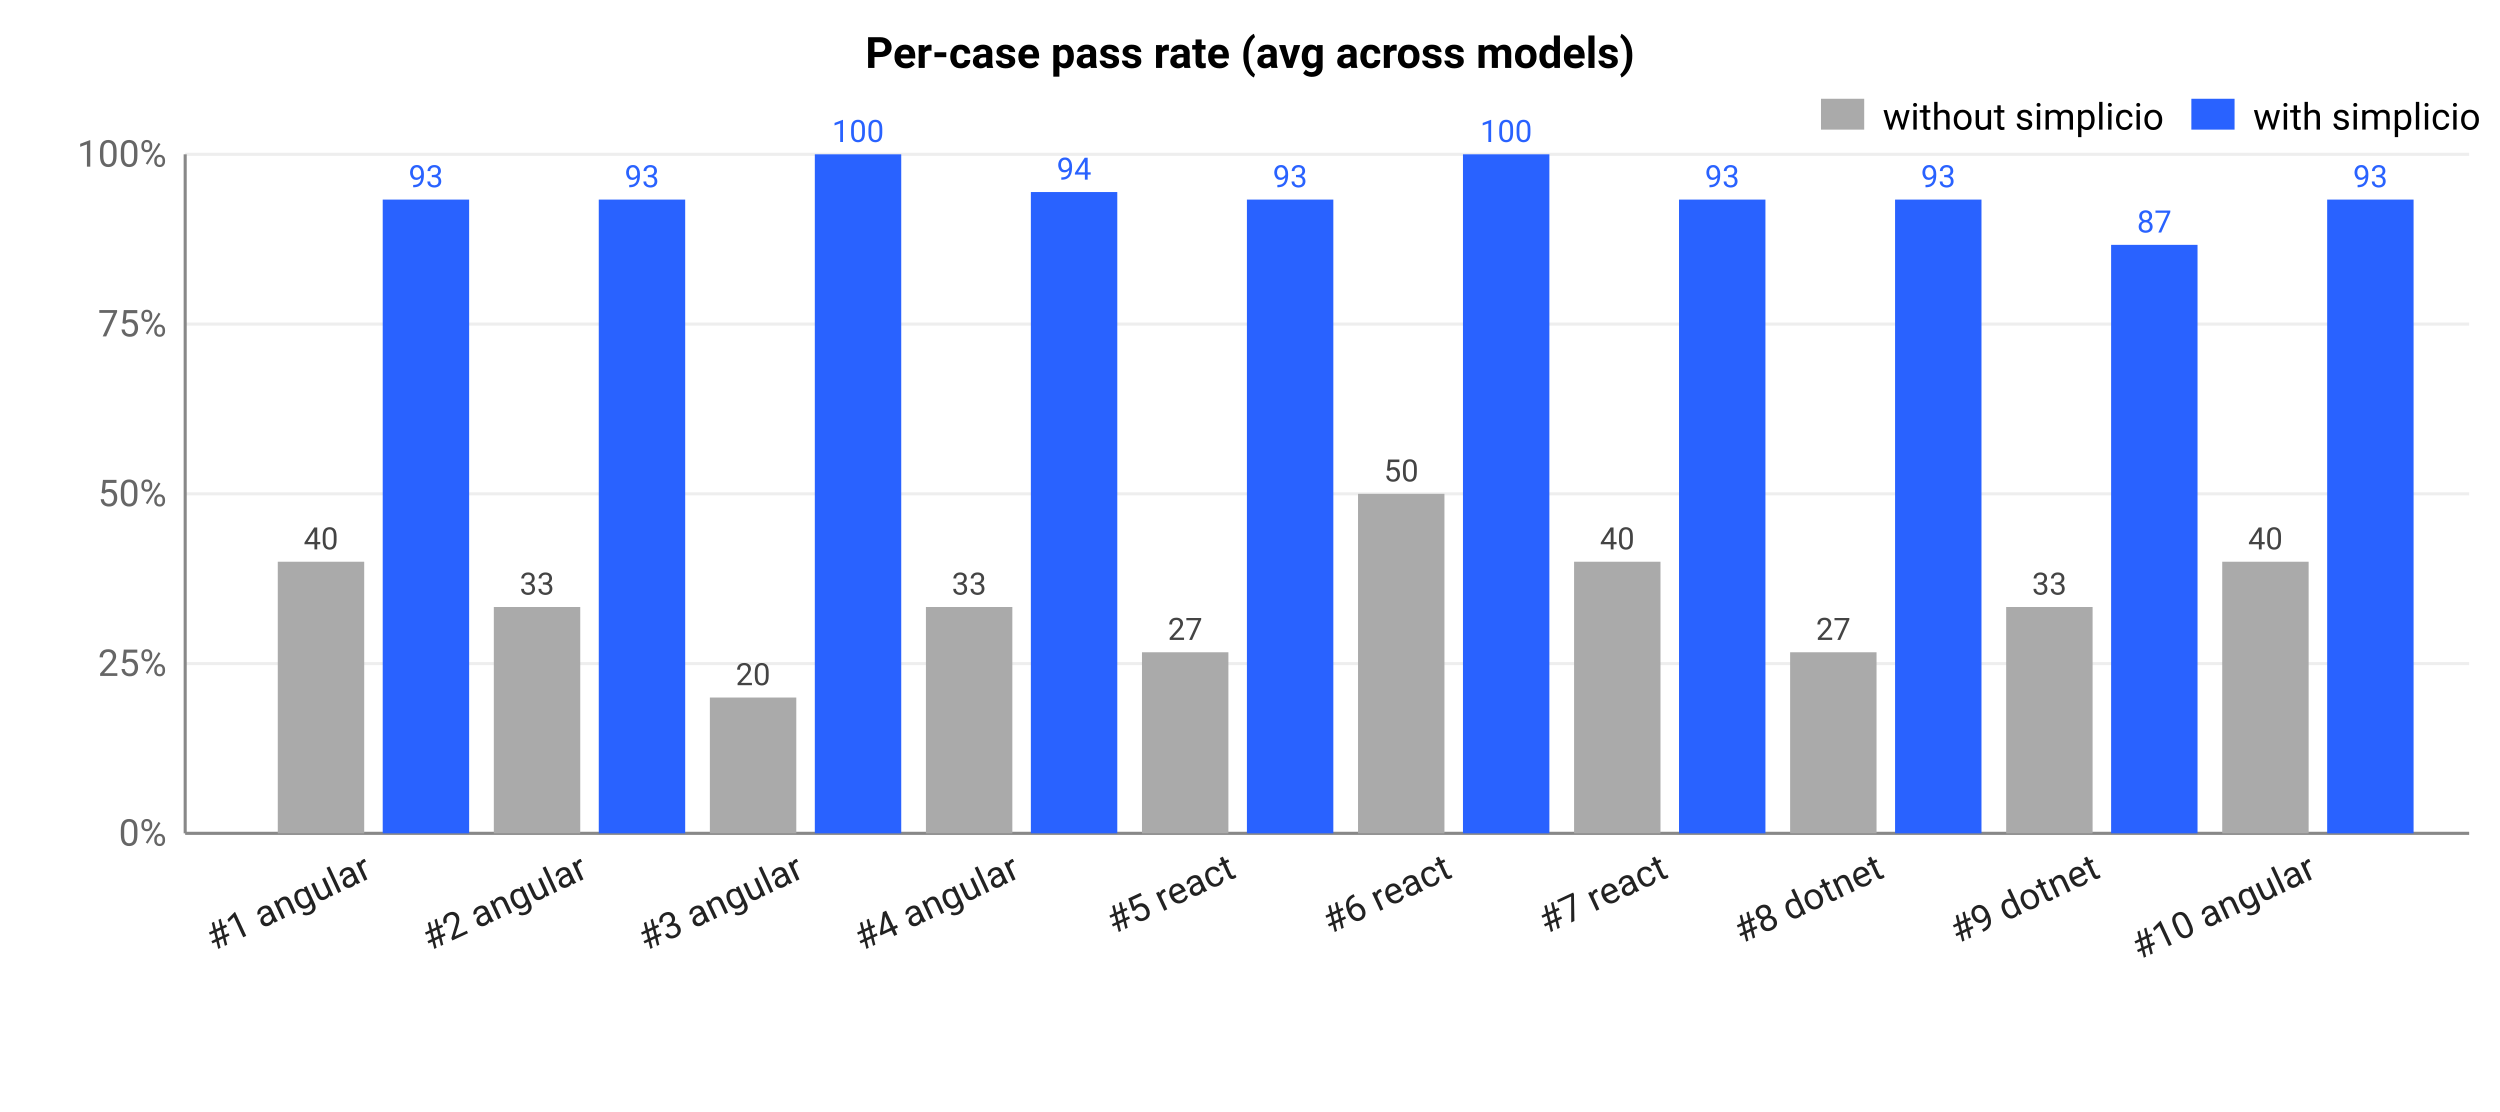
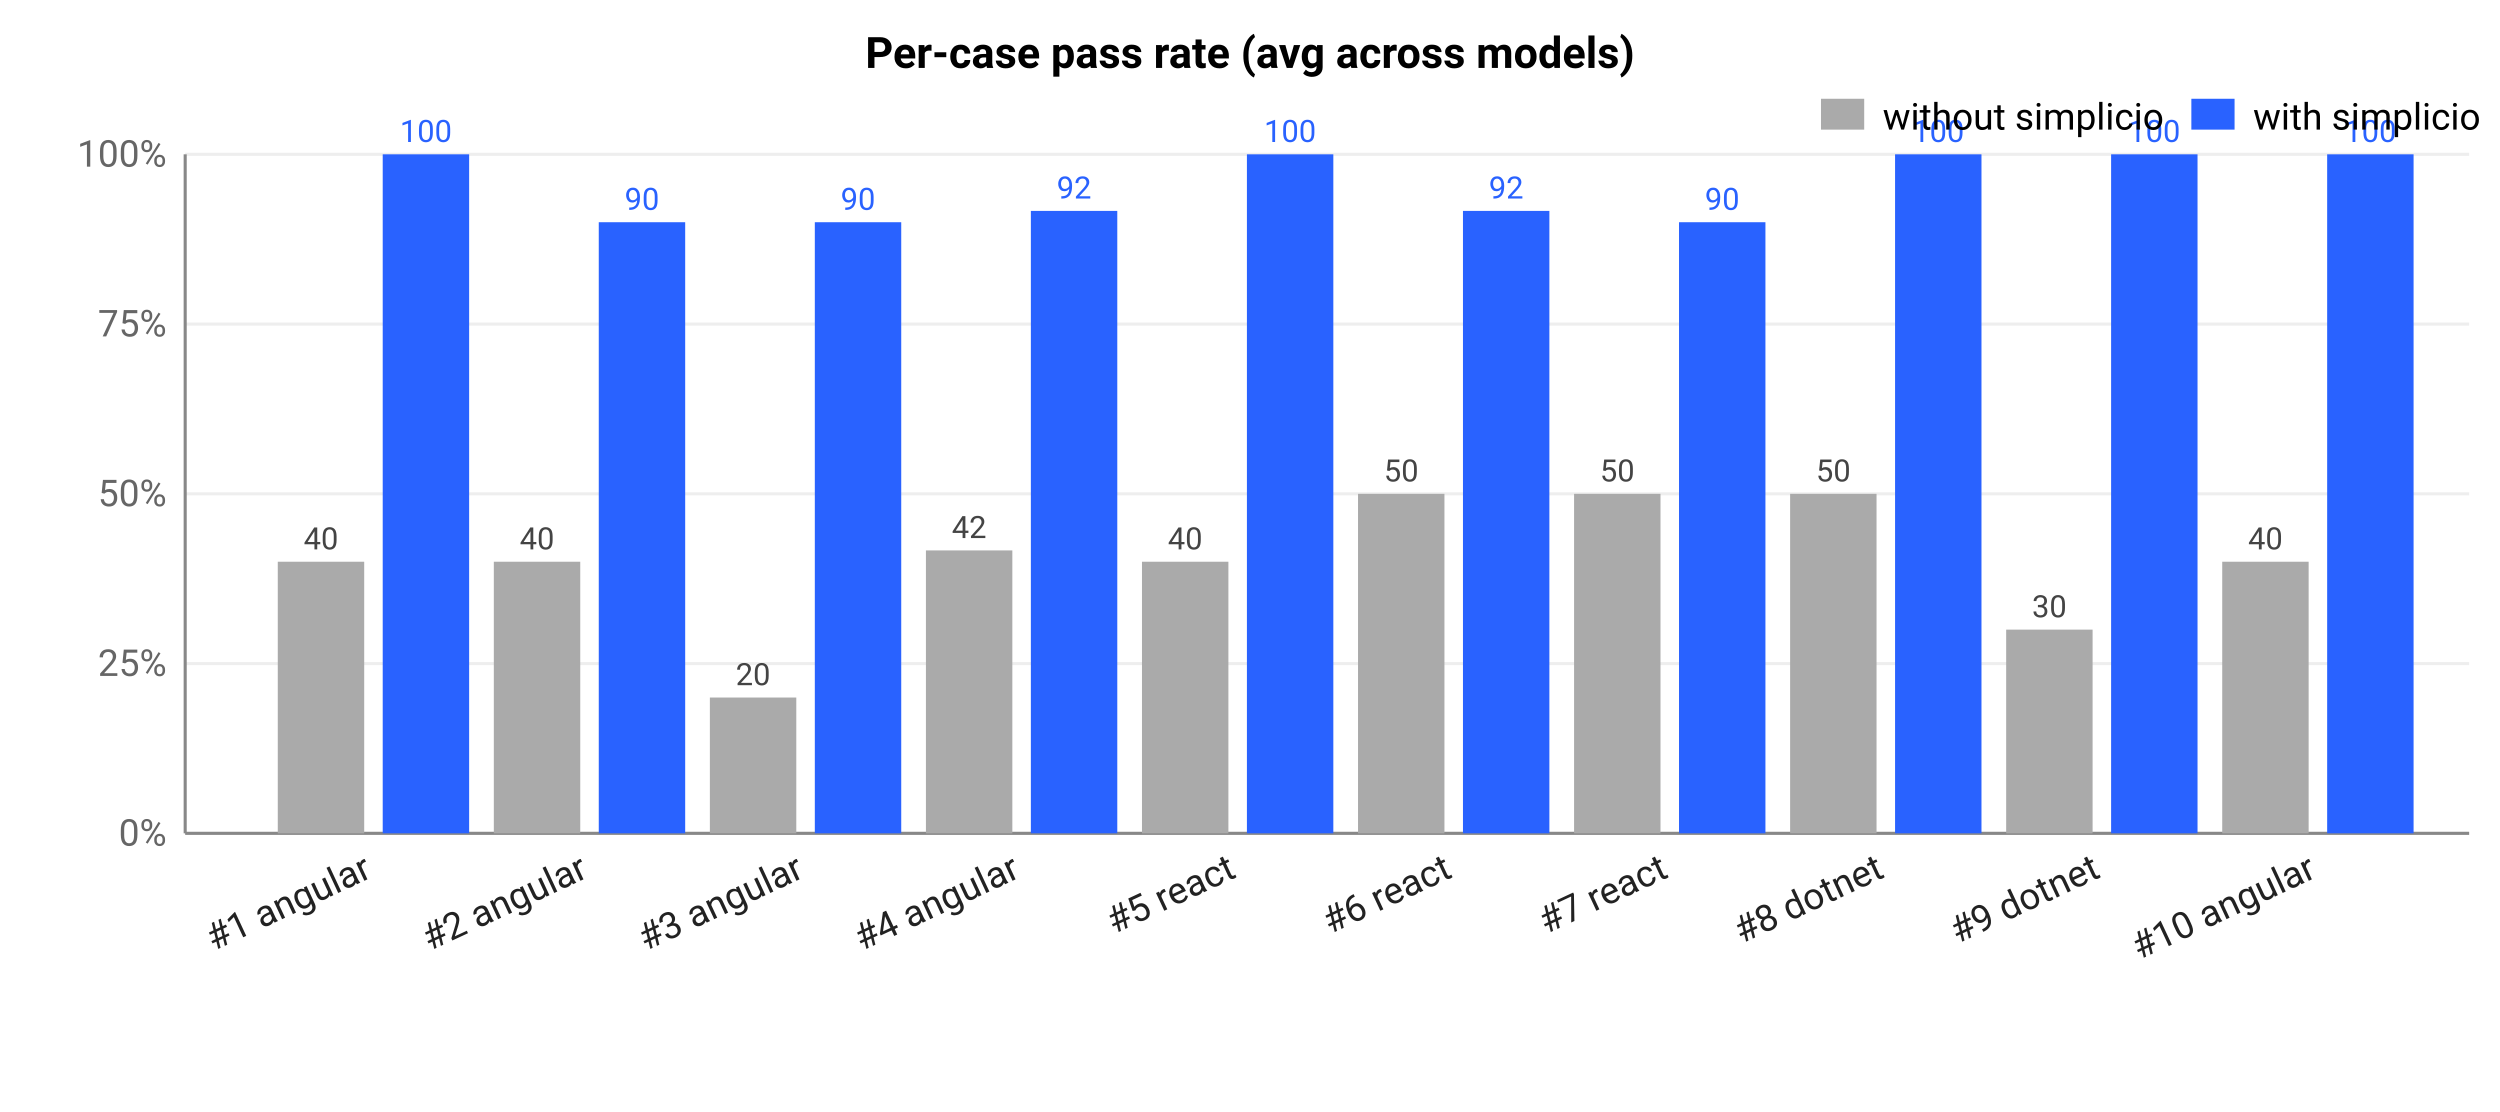
<svg xmlns="http://www.w3.org/2000/svg" viewBox="0 0 810 360" font-family="-apple-system,Segoe UI,Roboto,sans-serif" font-size="12">
  <style>.bar-sem{fill:#aaa}.bar-com{fill:#2962ff}.lbl{fill:#222}.ax{stroke:#888;stroke-width:1}.grid{stroke:#eee;stroke-width:1}</style>
  <text x="405.0" y="22" text-anchor="middle" font-weight="600" font-size="14">Per-case pass rate (avg across models)</text>
  <line x1="60" y1="50.0" x2="800" y2="50.0" class="grid" />
  <text x="54" y="54.0" text-anchor="end" fill="#666">100%</text>
  <line x1="60" y1="105.0" x2="800" y2="105.0" class="grid" />
  <text x="54" y="109.0" text-anchor="end" fill="#666">75%</text>
  <line x1="60" y1="160.0" x2="800" y2="160.0" class="grid" />
  <text x="54" y="164.0" text-anchor="end" fill="#666">50%</text>
  <line x1="60" y1="215.0" x2="800" y2="215.0" class="grid" />
  <text x="54" y="219.0" text-anchor="end" fill="#666">25%</text>
  <line x1="60" y1="270.0" x2="800" y2="270.0" class="grid" />
  <text x="54" y="274.0" text-anchor="end" fill="#666">0%</text>
  <line x1="60" y1="270" x2="800" y2="270" class="ax" />
  <line x1="60" y1="50" x2="60" y2="270" class="ax" />
  <rect x="90" y="182.0" width="28" height="88.0" class="bar-sem" />
-   <rect x="124" y="64.667" width="28" height="205.333" class="bar-com" />
+   <rect x="124" y="50.0" width="28" height="220.0" class="bar-com" />
  <text x="104.0" y="178.0" text-anchor="middle" fill="#444" font-size="10">40</text>
-   <text x="138.0" y="60.667" text-anchor="middle" fill="#2962ff" font-size="10">93</text>
+   <text x="138.0" y="46.0" text-anchor="middle" fill="#2962ff" font-size="10">100</text>
  <text x="121" y="284" transform="rotate(-25 121 284)" text-anchor="end" class="lbl">#1 angular</text>
-   <rect x="160" y="196.667" width="28" height="73.333" class="bar-sem" />
-   <rect x="194" y="64.667" width="28" height="205.333" class="bar-com" />
-   <text x="174.0" y="192.667" text-anchor="middle" fill="#444" font-size="10">33</text>
-   <text x="208.0" y="60.667" text-anchor="middle" fill="#2962ff" font-size="10">93</text>
+   <rect x="160" y="182.0" width="28" height="88.0" class="bar-sem" />
+   <rect x="194" y="72.0" width="28" height="198.0" class="bar-com" />
+   <text x="174.0" y="178.0" text-anchor="middle" fill="#444" font-size="10">40</text>
+   <text x="208.0" y="68.0" text-anchor="middle" fill="#2962ff" font-size="10">90</text>
  <text x="191" y="284" transform="rotate(-25 191 284)" text-anchor="end" class="lbl">#2 angular</text>
  <rect x="230" y="226.0" width="28" height="44.0" class="bar-sem" />
-   <rect x="264" y="50.0" width="28" height="220.0" class="bar-com" />
+   <rect x="264" y="72.0" width="28" height="198.0" class="bar-com" />
  <text x="244.0" y="222.0" text-anchor="middle" fill="#444" font-size="10">20</text>
-   <text x="278.0" y="46.0" text-anchor="middle" fill="#2962ff" font-size="10">100</text>
+   <text x="278.0" y="68.0" text-anchor="middle" fill="#2962ff" font-size="10">90</text>
  <text x="261" y="284" transform="rotate(-25 261 284)" text-anchor="end" class="lbl">#3 angular</text>
-   <rect x="300" y="196.667" width="28" height="73.333" class="bar-sem" />
-   <rect x="334" y="62.222" width="28" height="207.778" class="bar-com" />
-   <text x="314.0" y="192.667" text-anchor="middle" fill="#444" font-size="10">33</text>
-   <text x="348.0" y="58.222" text-anchor="middle" fill="#2962ff" font-size="10">94</text>
+   <rect x="300" y="178.333" width="28" height="91.667" class="bar-sem" />
+   <rect x="334" y="68.333" width="28" height="201.667" class="bar-com" />
+   <text x="314.0" y="174.333" text-anchor="middle" fill="#444" font-size="10">42</text>
+   <text x="348.0" y="64.333" text-anchor="middle" fill="#2962ff" font-size="10">92</text>
  <text x="331" y="284" transform="rotate(-25 331 284)" text-anchor="end" class="lbl">#4 angular</text>
-   <rect x="370" y="211.333" width="28" height="58.667" class="bar-sem" />
-   <rect x="404" y="64.667" width="28" height="205.333" class="bar-com" />
-   <text x="384.0" y="207.333" text-anchor="middle" fill="#444" font-size="10">27</text>
-   <text x="418.0" y="60.667" text-anchor="middle" fill="#2962ff" font-size="10">93</text>
+   <rect x="370" y="182.0" width="28" height="88.0" class="bar-sem" />
+   <rect x="404" y="50.0" width="28" height="220.0" class="bar-com" />
+   <text x="384.0" y="178.0" text-anchor="middle" fill="#444" font-size="10">40</text>
+   <text x="418.0" y="46.0" text-anchor="middle" fill="#2962ff" font-size="10">100</text>
  <text x="401" y="284" transform="rotate(-25 401 284)" text-anchor="end" class="lbl">#5 react</text>
  <rect x="440" y="160.0" width="28" height="110.0" class="bar-sem" />
-   <rect x="474" y="50.0" width="28" height="220.0" class="bar-com" />
+   <rect x="474" y="68.333" width="28" height="201.667" class="bar-com" />
  <text x="454.0" y="156.0" text-anchor="middle" fill="#444" font-size="10">50</text>
-   <text x="488.0" y="46.0" text-anchor="middle" fill="#2962ff" font-size="10">100</text>
+   <text x="488.0" y="64.333" text-anchor="middle" fill="#2962ff" font-size="10">92</text>
  <text x="471" y="284" transform="rotate(-25 471 284)" text-anchor="end" class="lbl">#6 react</text>
-   <rect x="510" y="182.0" width="28" height="88.0" class="bar-sem" />
-   <rect x="544" y="64.667" width="28" height="205.333" class="bar-com" />
-   <text x="524.0" y="178.0" text-anchor="middle" fill="#444" font-size="10">40</text>
-   <text x="558.0" y="60.667" text-anchor="middle" fill="#2962ff" font-size="10">93</text>
+   <rect x="510" y="160.0" width="28" height="110.0" class="bar-sem" />
+   <rect x="544" y="72.0" width="28" height="198.0" class="bar-com" />
+   <text x="524.0" y="156.0" text-anchor="middle" fill="#444" font-size="10">50</text>
+   <text x="558.0" y="68.0" text-anchor="middle" fill="#2962ff" font-size="10">90</text>
  <text x="541" y="284" transform="rotate(-25 541 284)" text-anchor="end" class="lbl">#7 react</text>
-   <rect x="580" y="211.333" width="28" height="58.667" class="bar-sem" />
-   <rect x="614" y="64.667" width="28" height="205.333" class="bar-com" />
-   <text x="594.0" y="207.333" text-anchor="middle" fill="#444" font-size="10">27</text>
-   <text x="628.0" y="60.667" text-anchor="middle" fill="#2962ff" font-size="10">93</text>
+   <rect x="580" y="160.0" width="28" height="110.0" class="bar-sem" />
+   <rect x="614" y="50.0" width="28" height="220.0" class="bar-com" />
+   <text x="594.0" y="156.0" text-anchor="middle" fill="#444" font-size="10">50</text>
+   <text x="628.0" y="46.0" text-anchor="middle" fill="#2962ff" font-size="10">100</text>
  <text x="611" y="284" transform="rotate(-25 611 284)" text-anchor="end" class="lbl">#8 dotnet</text>
-   <rect x="650" y="196.667" width="28" height="73.333" class="bar-sem" />
-   <rect x="684" y="79.333" width="28" height="190.667" class="bar-com" />
-   <text x="664.0" y="192.667" text-anchor="middle" fill="#444" font-size="10">33</text>
-   <text x="698.0" y="75.333" text-anchor="middle" fill="#2962ff" font-size="10">87</text>
+   <rect x="650" y="204.0" width="28" height="66.0" class="bar-sem" />
+   <rect x="684" y="50.0" width="28" height="220.0" class="bar-com" />
+   <text x="664.0" y="200.0" text-anchor="middle" fill="#444" font-size="10">30</text>
+   <text x="698.0" y="46.0" text-anchor="middle" fill="#2962ff" font-size="10">100</text>
  <text x="681" y="284" transform="rotate(-25 681 284)" text-anchor="end" class="lbl">#9 dotnet</text>
  <rect x="720" y="182.0" width="28" height="88.0" class="bar-sem" />
-   <rect x="754" y="64.667" width="28" height="205.333" class="bar-com" />
+   <rect x="754" y="50.0" width="28" height="220.0" class="bar-com" />
  <text x="734.0" y="178.0" text-anchor="middle" fill="#444" font-size="10">40</text>
-   <text x="768.0" y="60.667" text-anchor="middle" fill="#2962ff" font-size="10">93</text>
+   <text x="768.0" y="46.0" text-anchor="middle" fill="#2962ff" font-size="10">100</text>
  <text x="751" y="284" transform="rotate(-25 751 284)" text-anchor="end" class="lbl">#10 angular</text>
  <rect x="590" y="32" width="14" height="10" class="bar-sem" />
  <text x="610" y="42">without simplicio</text>
  <rect x="710" y="32" width="14" height="10" class="bar-com" />
  <text x="730" y="42">with simplicio</text>
</svg>
